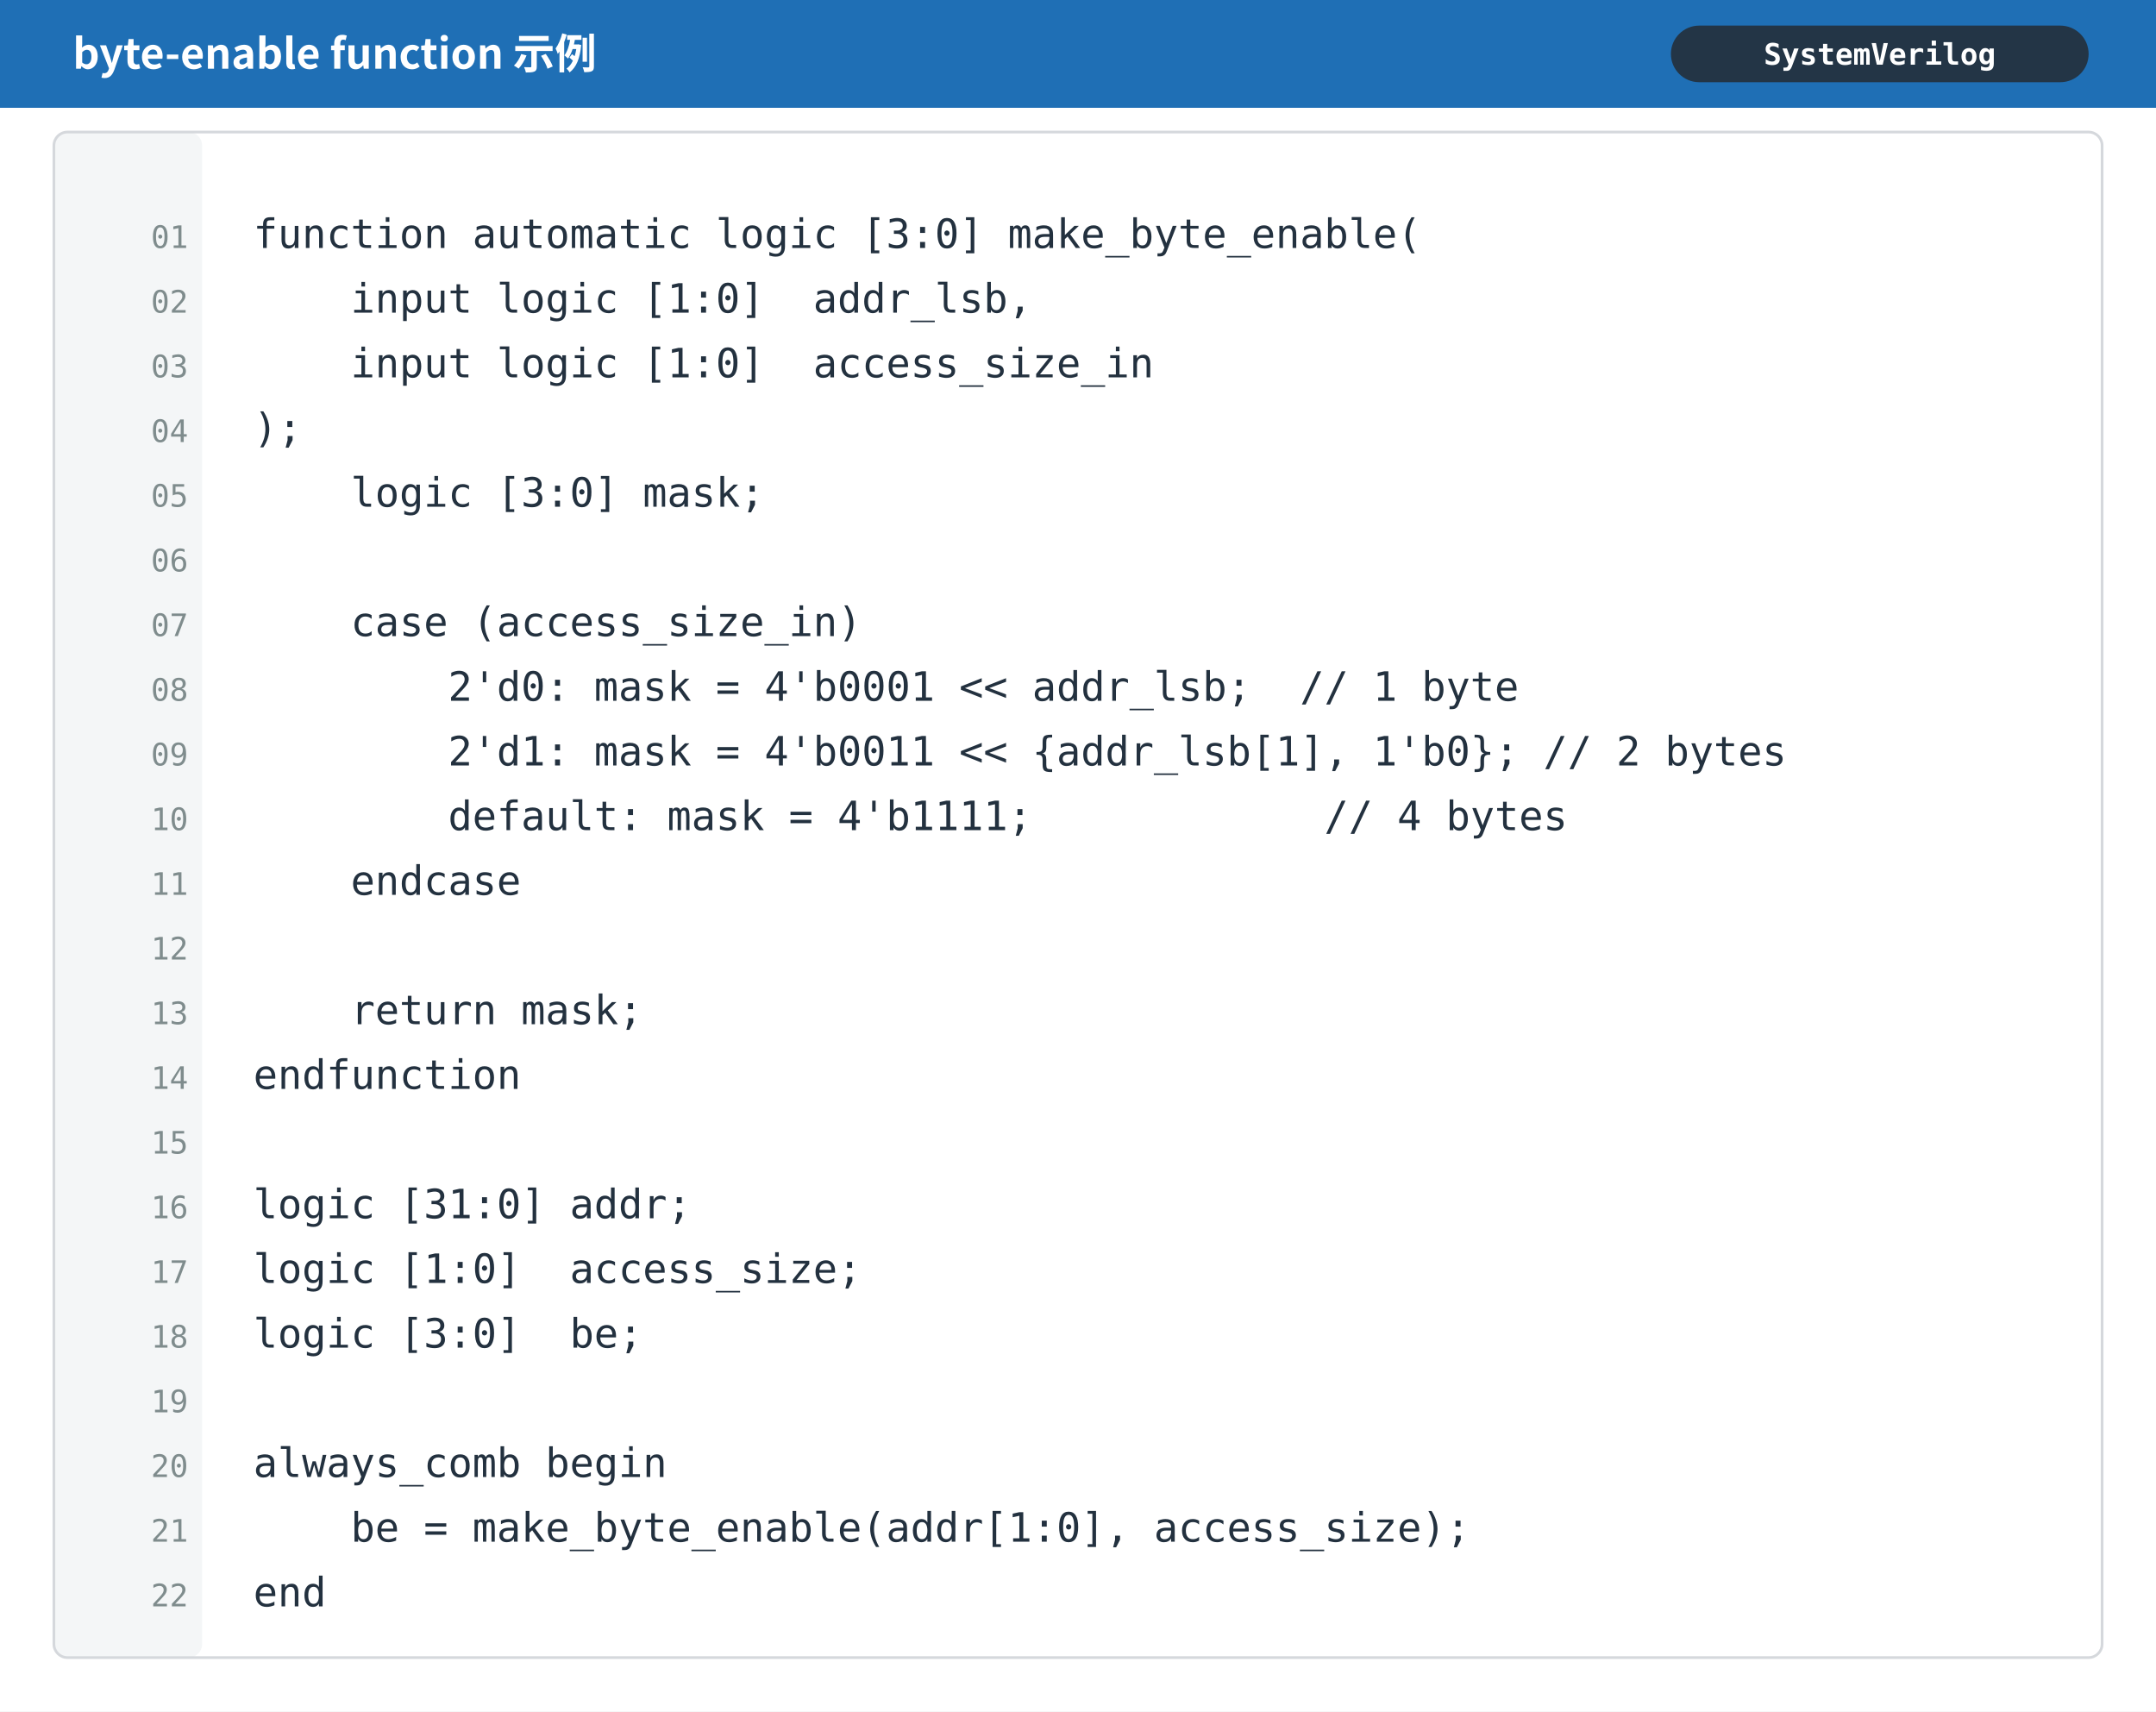
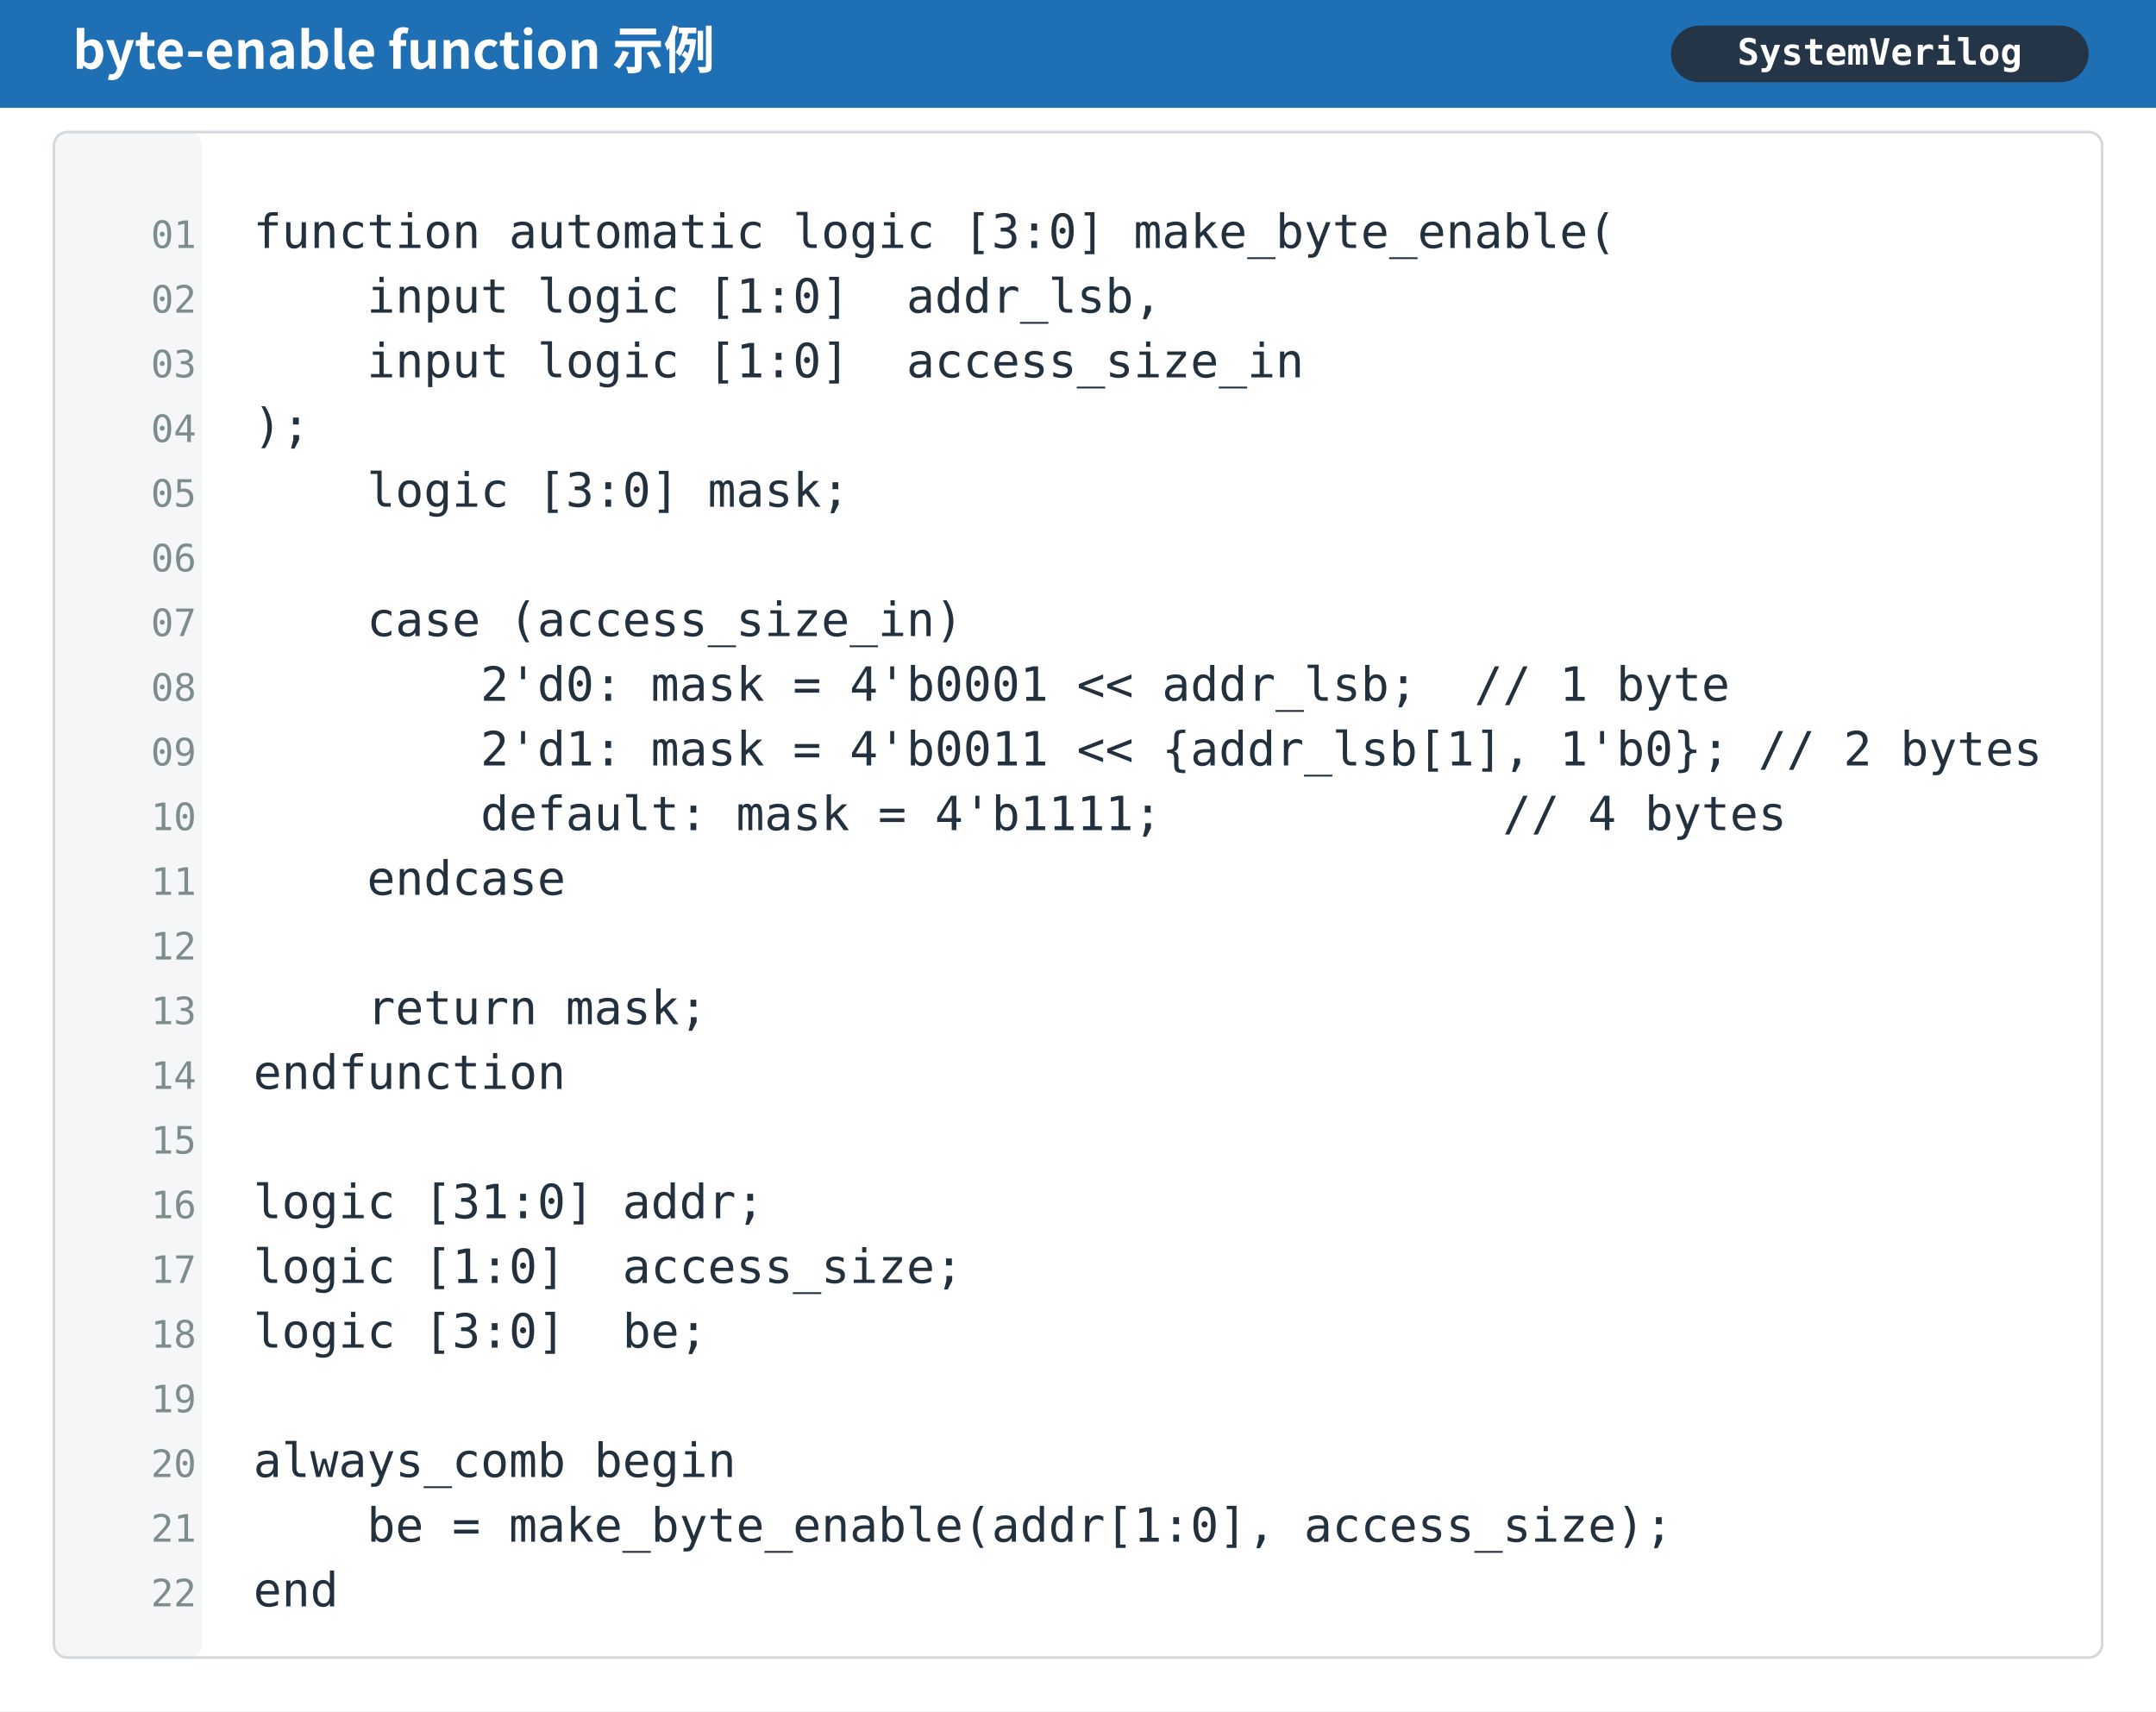
<svg xmlns="http://www.w3.org/2000/svg" width="1600" height="1270" viewBox="0 0 1600 1270" role="img" aria-label="byte-enable function 示例">
  <style>
-     .title { font: 700 31px "Noto Sans CJK SC", "Microsoft YaHei", Arial, sans-serif; fill: #FFFFFF; }
-     .status { font: 700 22px "DejaVu Sans Mono", Consolas, monospace; fill: #FFFFFF; }
-     .line-no { font: 400 23px "DejaVu Sans Mono", Consolas, monospace; fill: #7F8C8D; }
-     .code { font: 400 30px "DejaVu Sans Mono", Consolas, monospace; fill: #23313F; }
+     .title { font-family: "Noto Sans CJK SC", "Microsoft YaHei", Arial, sans-serif; font-size: 38px; font-weight: 700; fill: #FFFFFF; }
+     .status { font-family: "DejaVu Sans Mono", Consolas, monospace; font-size: 27px; font-weight: 700; fill: #FFFFFF; }
+     .line-no { font-family: "DejaVu Sans Mono", Consolas, monospace; font-size: 28px; font-weight: 400; fill: #7F8C8D; }
+     .code { font-family: "DejaVu Sans Mono", Consolas, monospace; font-size: 35px; font-weight: 400; fill: #23313F; }
  </style>
  <rect width="1600" height="1270" fill="#FFFFFF" />
  <rect width="1600" height="80" fill="#1F6FB5" />
  <text x="54" y="51" class="title">byte-enable function 示例</text>
  <rect x="1240" y="19" width="310" height="42" rx="21" fill="#23313F" opacity=".94" />
  <text x="1395" y="48" text-anchor="middle" class="status">SystemVerilog</text>
  <rect x="40" y="98" width="110" height="1132" rx="10" fill="#F4F6F7" />
  <rect x="40" y="98" width="1520" height="1132" rx="10" fill="none" stroke="#D5D8DC" stroke-width="2" />
  <text x="112" y="184" class="line-no">01</text>
  <text x="188" y="184" class="code" xml:space="preserve">function automatic logic [3:0] make_byte_enable(</text>
  <text x="112" y="232" class="line-no">02</text>
  <text x="188" y="232" class="code" xml:space="preserve">    input logic [1:0]  addr_lsb,</text>
  <text x="112" y="280" class="line-no">03</text>
  <text x="188" y="280" class="code" xml:space="preserve">    input logic [1:0]  access_size_in</text>
  <text x="112" y="328" class="line-no">04</text>
  <text x="188" y="328" class="code" xml:space="preserve">);</text>
  <text x="112" y="376" class="line-no">05</text>
  <text x="188" y="376" class="code" xml:space="preserve">    logic [3:0] mask;</text>
  <text x="112" y="424" class="line-no">06</text>
  <text x="188" y="424" class="code" xml:space="preserve" />
  <text x="112" y="472" class="line-no">07</text>
  <text x="188" y="472" class="code" xml:space="preserve">    case (access_size_in)</text>
  <text x="112" y="520" class="line-no">08</text>
  <text x="188" y="520" class="code" xml:space="preserve">        2'd0: mask = 4'b0001 &lt;&lt; addr_lsb;  // 1 byte</text>
  <text x="112" y="568" class="line-no">09</text>
  <text x="188" y="568" class="code" xml:space="preserve">        2'd1: mask = 4'b0011 &lt;&lt; {addr_lsb[1], 1'b0}; // 2 bytes</text>
  <text x="112" y="616" class="line-no">10</text>
  <text x="188" y="616" class="code" xml:space="preserve">        default: mask = 4'b1111;            // 4 bytes</text>
  <text x="112" y="664" class="line-no">11</text>
  <text x="188" y="664" class="code" xml:space="preserve">    endcase</text>
  <text x="112" y="712" class="line-no">12</text>
  <text x="188" y="712" class="code" xml:space="preserve" />
  <text x="112" y="760" class="line-no">13</text>
  <text x="188" y="760" class="code" xml:space="preserve">    return mask;</text>
  <text x="112" y="808" class="line-no">14</text>
  <text x="188" y="808" class="code" xml:space="preserve">endfunction</text>
  <text x="112" y="856" class="line-no">15</text>
  <text x="188" y="856" class="code" xml:space="preserve" />
  <text x="112" y="904" class="line-no">16</text>
  <text x="188" y="904" class="code" xml:space="preserve">logic [31:0] addr;</text>
  <text x="112" y="952" class="line-no">17</text>
  <text x="188" y="952" class="code" xml:space="preserve">logic [1:0]  access_size;</text>
  <text x="112" y="1000" class="line-no">18</text>
  <text x="188" y="1000" class="code" xml:space="preserve">logic [3:0]  be;</text>
  <text x="112" y="1048" class="line-no">19</text>
  <text x="188" y="1048" class="code" xml:space="preserve" />
  <text x="112" y="1096" class="line-no">20</text>
  <text x="188" y="1096" class="code" xml:space="preserve">always_comb begin</text>
  <text x="112" y="1144" class="line-no">21</text>
  <text x="188" y="1144" class="code" xml:space="preserve">    be = make_byte_enable(addr[1:0], access_size);</text>
  <text x="112" y="1192" class="line-no">22</text>
  <text x="188" y="1192" class="code" xml:space="preserve">end</text>
</svg>
